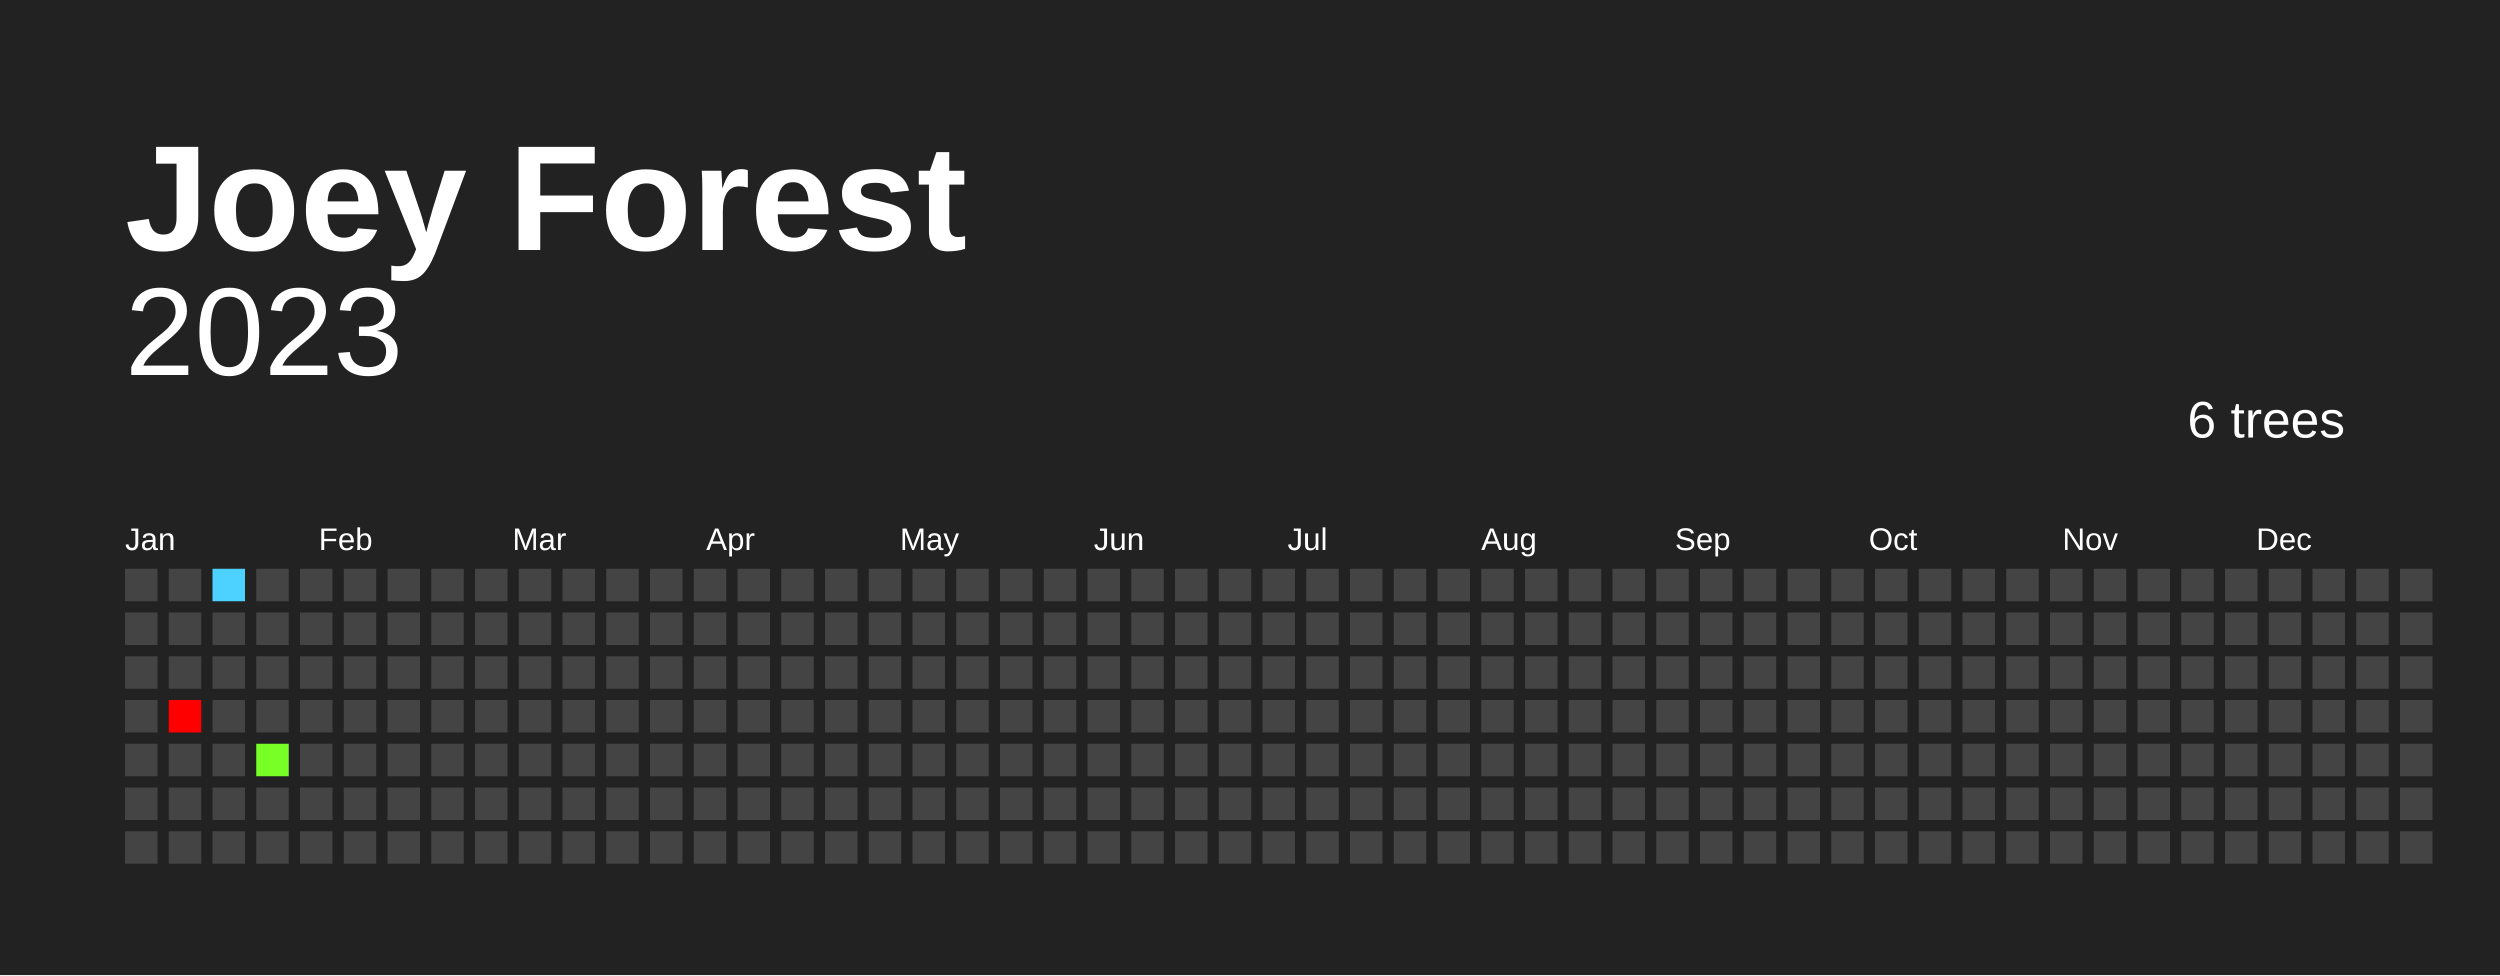
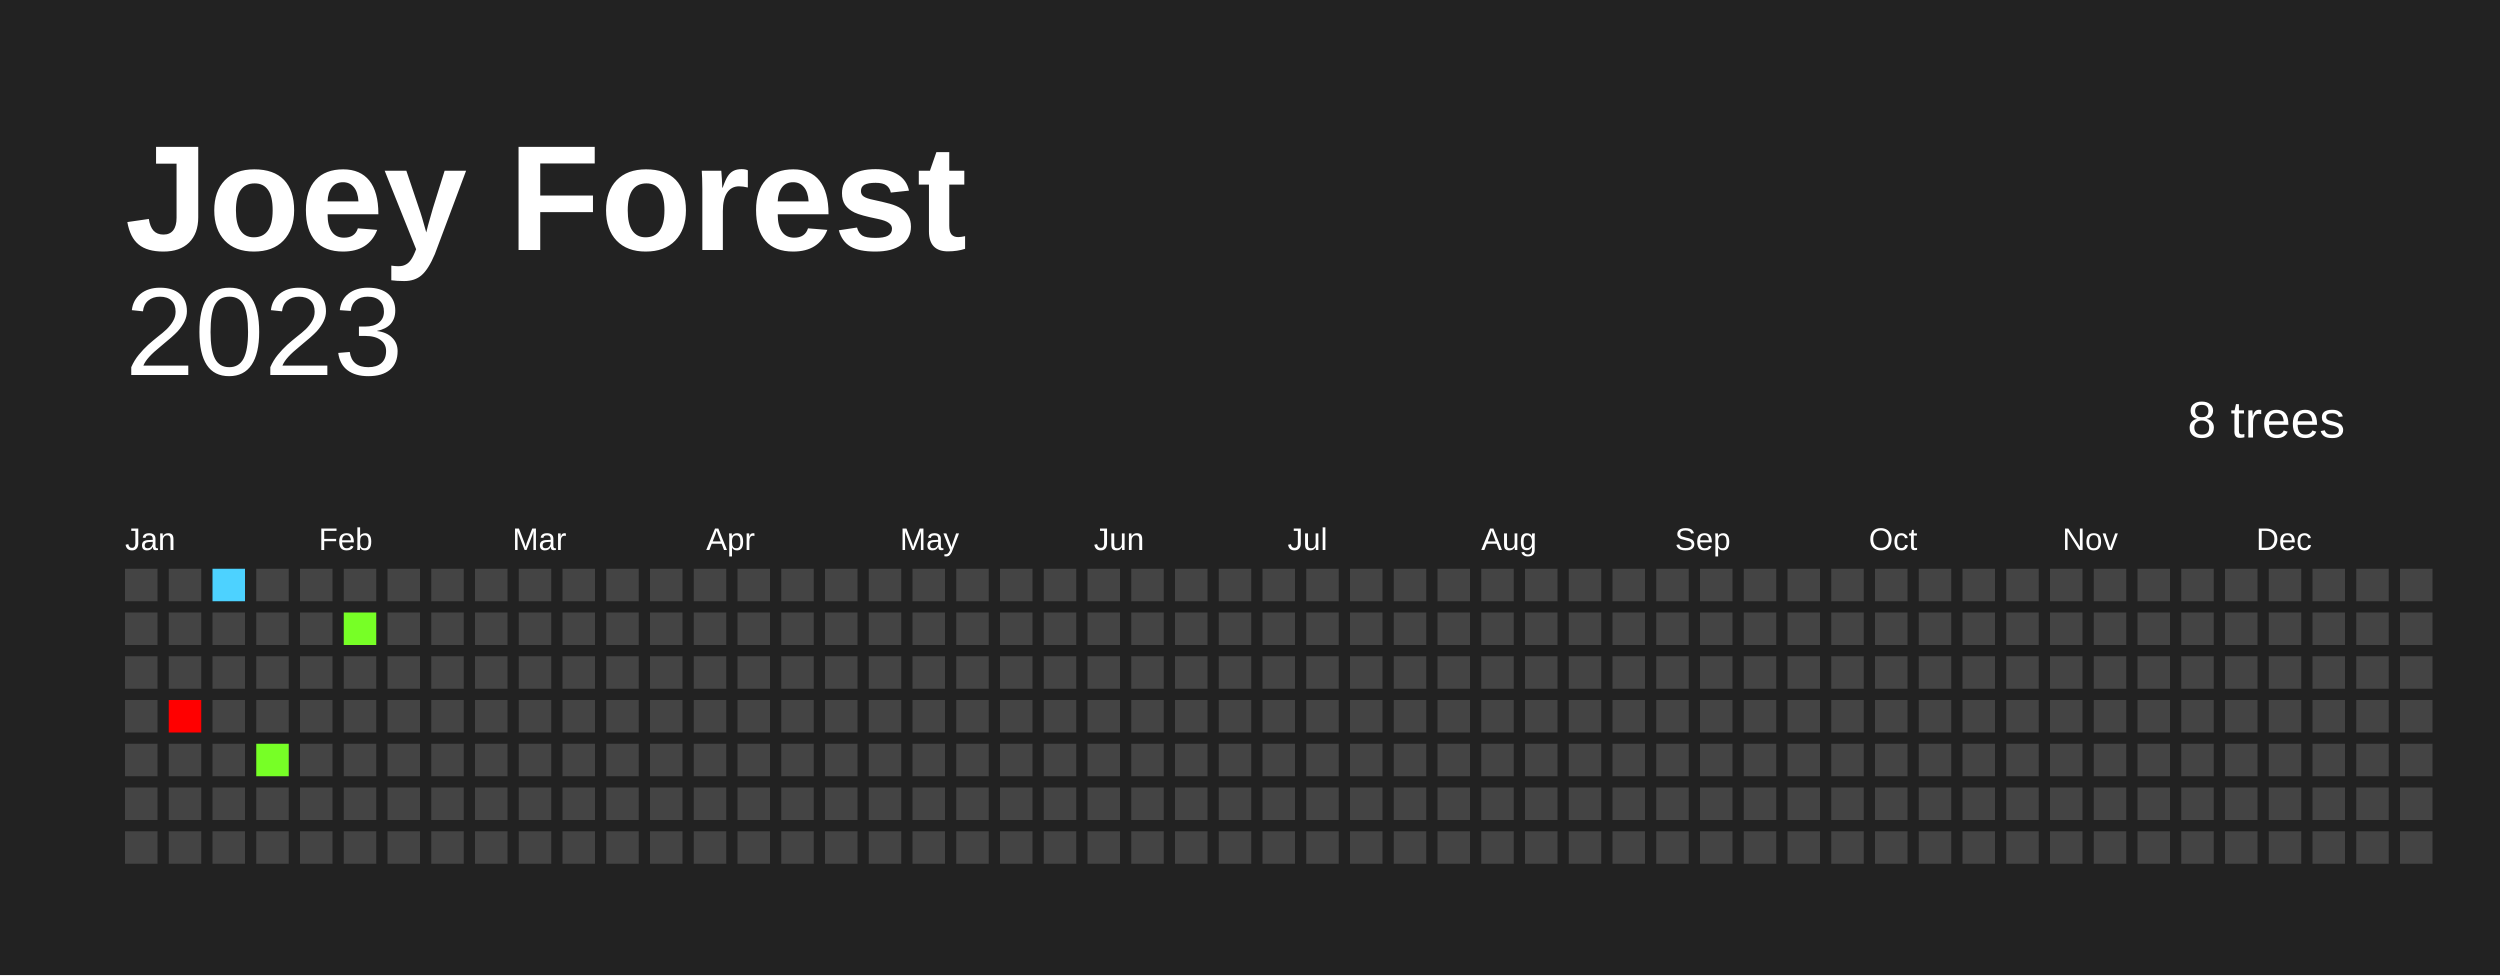
<svg xmlns="http://www.w3.org/2000/svg" baseProfile="full" height="78mm" version="1.1" viewBox="0,0,200,78" width="200mm">
  <defs />
  <rect fill="#222222" height="78" width="200" x="0" y="0" />
  <text fill="#FFFFFF" style="font-size:12px; font-family:Arial; font-weight:bold;" x="10" y="20">Joey Forest</text>
  <text alignment-baseline="hanging" fill="#FFFFFF" style="font-size:10.0px; font-family:Arial;" x="10" y="30">2023</text>
-   <text alignment-baseline="hanging" fill="#FFFFFF" style="font-size:4.125px; font-family:Arial;" x="175" y="35">6 trees</text>
+   <text alignment-baseline="hanging" fill="#FFFFFF" style="font-size:4.125px; font-family:Arial;" x="175" y="35">8 trees</text>
  <text fill="#FFFFFF" style="font-size:2.5px; font-family:Arial" x="10.0" y="44">Jan</text>
  <text fill="#FFFFFF" style="font-size:2.5px; font-family:Arial" x="25.5" y="44">Feb</text>
  <text fill="#FFFFFF" style="font-size:2.5px; font-family:Arial" x="41.0" y="44">Mar</text>
  <text fill="#FFFFFF" style="font-size:2.5px; font-family:Arial" x="56.5" y="44">Apr</text>
  <text fill="#FFFFFF" style="font-size:2.5px; font-family:Arial" x="72.0" y="44">May</text>
  <text fill="#FFFFFF" style="font-size:2.5px; font-family:Arial" x="87.5" y="44">Jun</text>
  <text fill="#FFFFFF" style="font-size:2.5px; font-family:Arial" x="103.0" y="44">Jul</text>
  <text fill="#FFFFFF" style="font-size:2.5px; font-family:Arial" x="118.5" y="44">Aug</text>
  <text fill="#FFFFFF" style="font-size:2.5px; font-family:Arial" x="134.0" y="44">Sep</text>
  <text fill="#FFFFFF" style="font-size:2.5px; font-family:Arial" x="149.5" y="44">Oct</text>
  <text fill="#FFFFFF" style="font-size:2.5px; font-family:Arial" x="165.0" y="44">Nov</text>
  <text fill="#FFFFFF" style="font-size:2.5px; font-family:Arial" x="180.5" y="44">Dec</text>
  <rect fill="#444444" height="2.6" width="2.6" x="10.0" y="45.5" />
  <rect fill="#444444" height="2.6" width="2.6" x="10.0" y="49.0" />
  <rect fill="#444444" height="2.6" width="2.6" x="10.0" y="52.5" />
  <rect fill="#444444" height="2.6" width="2.6" x="10.0" y="56.0" />
  <rect fill="#444444" height="2.6" width="2.6" x="10.0" y="59.5" />
  <rect fill="#444444" height="2.6" width="2.6" x="10.0" y="63.0" />
  <rect fill="#444444" height="2.6" width="2.6" x="10.0" y="66.5" />
  <rect fill="#444444" height="2.6" width="2.6" x="13.5" y="45.5" />
  <rect fill="#444444" height="2.6" width="2.6" x="13.5" y="49.0" />
  <rect fill="#444444" height="2.6" width="2.6" x="13.5" y="52.5" />
  <rect fill="red" height="2.6" width="2.6" x="13.5" y="56.0" />
  <rect fill="#444444" height="2.6" width="2.6" x="13.5" y="59.5" />
  <rect fill="#444444" height="2.6" width="2.6" x="13.5" y="63.0" />
  <rect fill="#444444" height="2.6" width="2.6" x="13.5" y="66.5" />
  <rect fill="#4dd2ff" height="2.6" width="2.6" x="17.0" y="45.5" />
  <rect fill="#444444" height="2.6" width="2.6" x="17.0" y="49.0" />
  <rect fill="#444444" height="2.6" width="2.6" x="17.0" y="52.5" />
  <rect fill="#444444" height="2.6" width="2.6" x="17.0" y="56.0" />
  <rect fill="#444444" height="2.6" width="2.6" x="17.0" y="59.5" />
  <rect fill="#444444" height="2.6" width="2.6" x="17.0" y="63.0" />
  <rect fill="#444444" height="2.6" width="2.6" x="17.0" y="66.5" />
  <rect fill="#444444" height="2.6" width="2.6" x="20.5" y="45.5" />
  <rect fill="#444444" height="2.6" width="2.6" x="20.5" y="49.0" />
  <rect fill="#444444" height="2.6" width="2.6" x="20.5" y="52.5" />
  <rect fill="#444444" height="2.6" width="2.6" x="20.5" y="56.0" />
  <rect fill="#77ff26" height="2.6" width="2.6" x="20.5" y="59.5" />
  <rect fill="#444444" height="2.6" width="2.6" x="20.5" y="63.0" />
  <rect fill="#444444" height="2.6" width="2.6" x="20.5" y="66.5" />
  <rect fill="#444444" height="2.6" width="2.6" x="24.0" y="45.5" />
  <rect fill="#444444" height="2.6" width="2.6" x="24.0" y="49.0" />
  <rect fill="#444444" height="2.6" width="2.6" x="24.0" y="52.5" />
  <rect fill="#444444" height="2.6" width="2.6" x="24.0" y="56.0" />
  <rect fill="#444444" height="2.6" width="2.6" x="24.0" y="59.5" />
  <rect fill="#444444" height="2.6" width="2.6" x="24.0" y="63.0" />
  <rect fill="#444444" height="2.6" width="2.6" x="24.0" y="66.5" />
  <rect fill="#444444" height="2.6" width="2.6" x="27.5" y="45.5" />
-   <rect fill="#444444" height="2.6" width="2.6" x="27.5" y="49.0" />
+   <rect fill="#77ff26" height="2.6" width="2.6" x="27.5" y="49.0" />
  <rect fill="#444444" height="2.6" width="2.6" x="27.5" y="52.5" />
  <rect fill="#444444" height="2.6" width="2.6" x="27.5" y="56.0" />
  <rect fill="#444444" height="2.6" width="2.6" x="27.5" y="59.5" />
  <rect fill="#444444" height="2.6" width="2.6" x="27.5" y="63.0" />
  <rect fill="#444444" height="2.6" width="2.6" x="27.5" y="66.5" />
  <rect fill="#444444" height="2.6" width="2.6" x="31.0" y="45.5" />
  <rect fill="#444444" height="2.6" width="2.6" x="31.0" y="49.0" />
  <rect fill="#444444" height="2.6" width="2.6" x="31.0" y="52.5" />
  <rect fill="#444444" height="2.6" width="2.6" x="31.0" y="56.0" />
  <rect fill="#444444" height="2.6" width="2.6" x="31.0" y="59.5" />
  <rect fill="#444444" height="2.6" width="2.6" x="31.0" y="63.0" />
  <rect fill="#444444" height="2.6" width="2.6" x="31.0" y="66.5" />
  <rect fill="#444444" height="2.6" width="2.6" x="34.5" y="45.5" />
  <rect fill="#444444" height="2.6" width="2.6" x="34.5" y="49.0" />
  <rect fill="#444444" height="2.6" width="2.6" x="34.5" y="52.5" />
  <rect fill="#444444" height="2.6" width="2.6" x="34.5" y="56.0" />
  <rect fill="#444444" height="2.6" width="2.6" x="34.5" y="59.5" />
  <rect fill="#444444" height="2.6" width="2.6" x="34.5" y="63.0" />
  <rect fill="#444444" height="2.6" width="2.6" x="34.5" y="66.5" />
  <rect fill="#444444" height="2.6" width="2.6" x="38.0" y="45.5" />
  <rect fill="#444444" height="2.6" width="2.6" x="38.0" y="49.0" />
  <rect fill="#444444" height="2.6" width="2.6" x="38.0" y="52.5" />
  <rect fill="#444444" height="2.6" width="2.6" x="38.0" y="56.0" />
  <rect fill="#444444" height="2.6" width="2.6" x="38.0" y="59.5" />
  <rect fill="#444444" height="2.6" width="2.6" x="38.0" y="63.0" />
  <rect fill="#444444" height="2.6" width="2.6" x="38.0" y="66.5" />
  <rect fill="#444444" height="2.6" width="2.6" x="41.5" y="45.5" />
  <rect fill="#444444" height="2.6" width="2.6" x="41.5" y="49.0" />
  <rect fill="#444444" height="2.6" width="2.6" x="41.5" y="52.5" />
  <rect fill="#444444" height="2.6" width="2.6" x="41.5" y="56.0" />
  <rect fill="#444444" height="2.6" width="2.6" x="41.5" y="59.5" />
  <rect fill="#444444" height="2.6" width="2.6" x="41.5" y="63.0" />
  <rect fill="#444444" height="2.6" width="2.6" x="41.5" y="66.5" />
  <rect fill="#444444" height="2.6" width="2.6" x="45.0" y="45.5" />
  <rect fill="#444444" height="2.6" width="2.6" x="45.0" y="49.0" />
  <rect fill="#444444" height="2.6" width="2.6" x="45.0" y="52.5" />
  <rect fill="#444444" height="2.6" width="2.6" x="45.0" y="56.0" />
  <rect fill="#444444" height="2.6" width="2.6" x="45.0" y="59.5" />
  <rect fill="#444444" height="2.6" width="2.6" x="45.0" y="63.0" />
  <rect fill="#444444" height="2.6" width="2.6" x="45.0" y="66.5" />
  <rect fill="#444444" height="2.6" width="2.6" x="48.5" y="45.5" />
  <rect fill="#444444" height="2.6" width="2.6" x="48.5" y="49.0" />
  <rect fill="#444444" height="2.6" width="2.6" x="48.5" y="52.5" />
  <rect fill="#444444" height="2.6" width="2.6" x="48.5" y="56.0" />
  <rect fill="#444444" height="2.6" width="2.6" x="48.5" y="59.5" />
  <rect fill="#444444" height="2.6" width="2.6" x="48.5" y="63.0" />
  <rect fill="#444444" height="2.6" width="2.6" x="48.5" y="66.5" />
  <rect fill="#444444" height="2.6" width="2.6" x="52.0" y="45.5" />
  <rect fill="#444444" height="2.6" width="2.6" x="52.0" y="49.0" />
  <rect fill="#444444" height="2.6" width="2.6" x="52.0" y="52.5" />
  <rect fill="#444444" height="2.6" width="2.6" x="52.0" y="56.0" />
  <rect fill="#444444" height="2.6" width="2.6" x="52.0" y="59.5" />
  <rect fill="#444444" height="2.6" width="2.6" x="52.0" y="63.0" />
  <rect fill="#444444" height="2.6" width="2.6" x="52.0" y="66.5" />
  <rect fill="#444444" height="2.6" width="2.6" x="55.5" y="45.5" />
  <rect fill="#444444" height="2.6" width="2.6" x="55.5" y="49.0" />
  <rect fill="#444444" height="2.6" width="2.6" x="55.5" y="52.5" />
  <rect fill="#444444" height="2.6" width="2.6" x="55.5" y="56.0" />
  <rect fill="#444444" height="2.6" width="2.6" x="55.5" y="59.5" />
  <rect fill="#444444" height="2.6" width="2.6" x="55.5" y="63.0" />
  <rect fill="#444444" height="2.6" width="2.6" x="55.5" y="66.5" />
  <rect fill="#444444" height="2.6" width="2.6" x="59.0" y="45.5" />
  <rect fill="#444444" height="2.6" width="2.6" x="59.0" y="49.0" />
  <rect fill="#444444" height="2.6" width="2.6" x="59.0" y="52.5" />
  <rect fill="#444444" height="2.6" width="2.6" x="59.0" y="56.0" />
  <rect fill="#444444" height="2.6" width="2.6" x="59.0" y="59.5" />
  <rect fill="#444444" height="2.6" width="2.6" x="59.0" y="63.0" />
  <rect fill="#444444" height="2.6" width="2.6" x="59.0" y="66.5" />
  <rect fill="#444444" height="2.6" width="2.6" x="62.5" y="45.5" />
  <rect fill="#444444" height="2.6" width="2.6" x="62.5" y="49.0" />
  <rect fill="#444444" height="2.6" width="2.6" x="62.5" y="52.5" />
  <rect fill="#444444" height="2.6" width="2.6" x="62.5" y="56.0" />
  <rect fill="#444444" height="2.6" width="2.6" x="62.5" y="59.5" />
  <rect fill="#444444" height="2.6" width="2.6" x="62.5" y="63.0" />
  <rect fill="#444444" height="2.6" width="2.6" x="62.5" y="66.5" />
  <rect fill="#444444" height="2.6" width="2.6" x="66.0" y="45.5" />
  <rect fill="#444444" height="2.6" width="2.6" x="66.0" y="49.0" />
  <rect fill="#444444" height="2.6" width="2.6" x="66.0" y="52.5" />
  <rect fill="#444444" height="2.6" width="2.6" x="66.0" y="56.0" />
  <rect fill="#444444" height="2.6" width="2.6" x="66.0" y="59.5" />
  <rect fill="#444444" height="2.6" width="2.6" x="66.0" y="63.0" />
  <rect fill="#444444" height="2.6" width="2.6" x="66.0" y="66.5" />
  <rect fill="#444444" height="2.6" width="2.6" x="69.5" y="45.5" />
  <rect fill="#444444" height="2.6" width="2.6" x="69.5" y="49.0" />
  <rect fill="#444444" height="2.6" width="2.6" x="69.5" y="52.5" />
  <rect fill="#444444" height="2.6" width="2.6" x="69.5" y="56.0" />
  <rect fill="#444444" height="2.6" width="2.6" x="69.5" y="59.5" />
  <rect fill="#444444" height="2.6" width="2.6" x="69.5" y="63.0" />
  <rect fill="#444444" height="2.6" width="2.6" x="69.5" y="66.5" />
  <rect fill="#444444" height="2.6" width="2.6" x="73.0" y="45.5" />
  <rect fill="#444444" height="2.6" width="2.6" x="73.0" y="49.0" />
  <rect fill="#444444" height="2.6" width="2.6" x="73.0" y="52.5" />
  <rect fill="#444444" height="2.6" width="2.6" x="73.0" y="56.0" />
  <rect fill="#444444" height="2.6" width="2.6" x="73.0" y="59.5" />
  <rect fill="#444444" height="2.6" width="2.6" x="73.0" y="63.0" />
  <rect fill="#444444" height="2.6" width="2.6" x="73.0" y="66.5" />
  <rect fill="#444444" height="2.6" width="2.6" x="76.5" y="45.5" />
  <rect fill="#444444" height="2.6" width="2.6" x="76.5" y="49.0" />
  <rect fill="#444444" height="2.6" width="2.6" x="76.5" y="52.5" />
  <rect fill="#444444" height="2.6" width="2.6" x="76.5" y="56.0" />
  <rect fill="#444444" height="2.6" width="2.6" x="76.5" y="59.5" />
  <rect fill="#444444" height="2.6" width="2.6" x="76.5" y="63.0" />
  <rect fill="#444444" height="2.6" width="2.6" x="76.5" y="66.5" />
  <rect fill="#444444" height="2.6" width="2.6" x="80.0" y="45.5" />
  <rect fill="#444444" height="2.6" width="2.6" x="80.0" y="49.0" />
  <rect fill="#444444" height="2.6" width="2.6" x="80.0" y="52.5" />
  <rect fill="#444444" height="2.6" width="2.6" x="80.0" y="56.0" />
  <rect fill="#444444" height="2.6" width="2.6" x="80.0" y="59.5" />
  <rect fill="#444444" height="2.6" width="2.6" x="80.0" y="63.0" />
  <rect fill="#444444" height="2.6" width="2.6" x="80.0" y="66.5" />
  <rect fill="#444444" height="2.6" width="2.6" x="83.5" y="45.5" />
  <rect fill="#444444" height="2.6" width="2.6" x="83.5" y="49.0" />
  <rect fill="#444444" height="2.6" width="2.6" x="83.5" y="52.5" />
  <rect fill="#444444" height="2.6" width="2.6" x="83.5" y="56.0" />
  <rect fill="#444444" height="2.6" width="2.6" x="83.5" y="59.5" />
  <rect fill="#444444" height="2.6" width="2.6" x="83.5" y="63.0" />
  <rect fill="#444444" height="2.6" width="2.6" x="83.5" y="66.5" />
  <rect fill="#444444" height="2.6" width="2.6" x="87.0" y="45.5" />
  <rect fill="#444444" height="2.6" width="2.6" x="87.0" y="49.0" />
  <rect fill="#444444" height="2.6" width="2.6" x="87.0" y="52.5" />
  <rect fill="#444444" height="2.6" width="2.6" x="87.0" y="56.0" />
  <rect fill="#444444" height="2.6" width="2.6" x="87.0" y="59.5" />
  <rect fill="#444444" height="2.6" width="2.6" x="87.0" y="63.0" />
  <rect fill="#444444" height="2.6" width="2.6" x="87.0" y="66.5" />
  <rect fill="#444444" height="2.6" width="2.6" x="90.5" y="45.5" />
  <rect fill="#444444" height="2.6" width="2.6" x="90.5" y="49.0" />
  <rect fill="#444444" height="2.6" width="2.6" x="90.5" y="52.5" />
  <rect fill="#444444" height="2.6" width="2.6" x="90.5" y="56.0" />
  <rect fill="#444444" height="2.6" width="2.6" x="90.5" y="59.5" />
  <rect fill="#444444" height="2.6" width="2.6" x="90.5" y="63.0" />
  <rect fill="#444444" height="2.6" width="2.6" x="90.5" y="66.5" />
  <rect fill="#444444" height="2.6" width="2.6" x="94.0" y="45.5" />
  <rect fill="#444444" height="2.6" width="2.6" x="94.0" y="49.0" />
  <rect fill="#444444" height="2.6" width="2.6" x="94.0" y="52.5" />
  <rect fill="#444444" height="2.6" width="2.6" x="94.0" y="56.0" />
  <rect fill="#444444" height="2.6" width="2.6" x="94.0" y="59.5" />
  <rect fill="#444444" height="2.6" width="2.6" x="94.0" y="63.0" />
  <rect fill="#444444" height="2.6" width="2.6" x="94.0" y="66.5" />
  <rect fill="#444444" height="2.6" width="2.6" x="97.5" y="45.5" />
  <rect fill="#444444" height="2.6" width="2.6" x="97.5" y="49.0" />
  <rect fill="#444444" height="2.6" width="2.6" x="97.5" y="52.5" />
  <rect fill="#444444" height="2.6" width="2.6" x="97.5" y="56.0" />
  <rect fill="#444444" height="2.6" width="2.6" x="97.5" y="59.5" />
  <rect fill="#444444" height="2.6" width="2.6" x="97.5" y="63.0" />
  <rect fill="#444444" height="2.6" width="2.6" x="97.5" y="66.5" />
  <rect fill="#444444" height="2.6" width="2.6" x="101.0" y="45.5" />
  <rect fill="#444444" height="2.6" width="2.6" x="101.0" y="49.0" />
  <rect fill="#444444" height="2.6" width="2.6" x="101.0" y="52.5" />
  <rect fill="#444444" height="2.6" width="2.6" x="101.0" y="56.0" />
  <rect fill="#444444" height="2.6" width="2.6" x="101.0" y="59.5" />
  <rect fill="#444444" height="2.6" width="2.6" x="101.0" y="63.0" />
  <rect fill="#444444" height="2.6" width="2.6" x="101.0" y="66.5" />
  <rect fill="#444444" height="2.6" width="2.6" x="104.5" y="45.5" />
  <rect fill="#444444" height="2.6" width="2.6" x="104.5" y="49.0" />
  <rect fill="#444444" height="2.6" width="2.6" x="104.5" y="52.5" />
  <rect fill="#444444" height="2.6" width="2.6" x="104.5" y="56.0" />
  <rect fill="#444444" height="2.6" width="2.6" x="104.5" y="59.5" />
  <rect fill="#444444" height="2.6" width="2.6" x="104.5" y="63.0" />
  <rect fill="#444444" height="2.6" width="2.6" x="104.5" y="66.5" />
  <rect fill="#444444" height="2.6" width="2.6" x="108.0" y="45.5" />
  <rect fill="#444444" height="2.6" width="2.6" x="108.0" y="49.0" />
  <rect fill="#444444" height="2.6" width="2.6" x="108.0" y="52.5" />
  <rect fill="#444444" height="2.6" width="2.6" x="108.0" y="56.0" />
  <rect fill="#444444" height="2.6" width="2.6" x="108.0" y="59.5" />
  <rect fill="#444444" height="2.6" width="2.6" x="108.0" y="63.0" />
  <rect fill="#444444" height="2.6" width="2.6" x="108.0" y="66.5" />
  <rect fill="#444444" height="2.6" width="2.6" x="111.5" y="45.5" />
  <rect fill="#444444" height="2.6" width="2.6" x="111.5" y="49.0" />
  <rect fill="#444444" height="2.6" width="2.6" x="111.5" y="52.5" />
  <rect fill="#444444" height="2.6" width="2.6" x="111.5" y="56.0" />
  <rect fill="#444444" height="2.6" width="2.6" x="111.5" y="59.5" />
  <rect fill="#444444" height="2.6" width="2.6" x="111.5" y="63.0" />
  <rect fill="#444444" height="2.6" width="2.6" x="111.5" y="66.5" />
  <rect fill="#444444" height="2.6" width="2.6" x="115.0" y="45.5" />
  <rect fill="#444444" height="2.6" width="2.6" x="115.0" y="49.0" />
  <rect fill="#444444" height="2.6" width="2.6" x="115.0" y="52.5" />
  <rect fill="#444444" height="2.6" width="2.6" x="115.0" y="56.0" />
  <rect fill="#444444" height="2.6" width="2.6" x="115.0" y="59.5" />
  <rect fill="#444444" height="2.6" width="2.6" x="115.0" y="63.0" />
  <rect fill="#444444" height="2.6" width="2.6" x="115.0" y="66.5" />
  <rect fill="#444444" height="2.6" width="2.6" x="118.5" y="45.5" />
  <rect fill="#444444" height="2.6" width="2.6" x="118.5" y="49.0" />
  <rect fill="#444444" height="2.6" width="2.6" x="118.5" y="52.5" />
  <rect fill="#444444" height="2.6" width="2.6" x="118.5" y="56.0" />
  <rect fill="#444444" height="2.6" width="2.6" x="118.5" y="59.5" />
  <rect fill="#444444" height="2.6" width="2.6" x="118.5" y="63.0" />
  <rect fill="#444444" height="2.6" width="2.6" x="118.5" y="66.5" />
  <rect fill="#444444" height="2.6" width="2.6" x="122.0" y="45.5" />
  <rect fill="#444444" height="2.6" width="2.6" x="122.0" y="49.0" />
  <rect fill="#444444" height="2.6" width="2.6" x="122.0" y="52.5" />
  <rect fill="#444444" height="2.6" width="2.6" x="122.0" y="56.0" />
  <rect fill="#444444" height="2.6" width="2.6" x="122.0" y="59.5" />
  <rect fill="#444444" height="2.6" width="2.6" x="122.0" y="63.0" />
  <rect fill="#444444" height="2.6" width="2.6" x="122.0" y="66.5" />
  <rect fill="#444444" height="2.6" width="2.6" x="125.5" y="45.5" />
  <rect fill="#444444" height="2.6" width="2.6" x="125.5" y="49.0" />
  <rect fill="#444444" height="2.6" width="2.6" x="125.5" y="52.5" />
  <rect fill="#444444" height="2.6" width="2.6" x="125.5" y="56.0" />
  <rect fill="#444444" height="2.6" width="2.6" x="125.5" y="59.5" />
  <rect fill="#444444" height="2.6" width="2.6" x="125.5" y="63.0" />
  <rect fill="#444444" height="2.6" width="2.6" x="125.5" y="66.5" />
  <rect fill="#444444" height="2.6" width="2.6" x="129.0" y="45.5" />
  <rect fill="#444444" height="2.6" width="2.6" x="129.0" y="49.0" />
  <rect fill="#444444" height="2.6" width="2.6" x="129.0" y="52.5" />
  <rect fill="#444444" height="2.6" width="2.6" x="129.0" y="56.0" />
  <rect fill="#444444" height="2.6" width="2.6" x="129.0" y="59.5" />
  <rect fill="#444444" height="2.6" width="2.6" x="129.0" y="63.0" />
  <rect fill="#444444" height="2.6" width="2.6" x="129.0" y="66.5" />
  <rect fill="#444444" height="2.6" width="2.6" x="132.5" y="45.5" />
  <rect fill="#444444" height="2.6" width="2.6" x="132.5" y="49.0" />
  <rect fill="#444444" height="2.6" width="2.6" x="132.5" y="52.5" />
  <rect fill="#444444" height="2.6" width="2.6" x="132.5" y="56.0" />
  <rect fill="#444444" height="2.6" width="2.6" x="132.5" y="59.5" />
  <rect fill="#444444" height="2.6" width="2.6" x="132.5" y="63.0" />
  <rect fill="#444444" height="2.6" width="2.6" x="132.5" y="66.5" />
  <rect fill="#444444" height="2.6" width="2.6" x="136.0" y="45.5" />
  <rect fill="#444444" height="2.6" width="2.6" x="136.0" y="49.0" />
  <rect fill="#444444" height="2.6" width="2.6" x="136.0" y="52.5" />
  <rect fill="#444444" height="2.6" width="2.6" x="136.0" y="56.0" />
  <rect fill="#444444" height="2.6" width="2.6" x="136.0" y="59.5" />
  <rect fill="#444444" height="2.6" width="2.6" x="136.0" y="63.0" />
  <rect fill="#444444" height="2.6" width="2.6" x="136.0" y="66.5" />
  <rect fill="#444444" height="2.6" width="2.6" x="139.5" y="45.5" />
  <rect fill="#444444" height="2.6" width="2.6" x="139.5" y="49.0" />
  <rect fill="#444444" height="2.6" width="2.6" x="139.5" y="52.5" />
  <rect fill="#444444" height="2.6" width="2.6" x="139.5" y="56.0" />
  <rect fill="#444444" height="2.6" width="2.6" x="139.5" y="59.5" />
  <rect fill="#444444" height="2.6" width="2.6" x="139.5" y="63.0" />
  <rect fill="#444444" height="2.6" width="2.6" x="139.5" y="66.5" />
  <rect fill="#444444" height="2.6" width="2.6" x="143.0" y="45.5" />
  <rect fill="#444444" height="2.6" width="2.6" x="143.0" y="49.0" />
  <rect fill="#444444" height="2.6" width="2.6" x="143.0" y="52.5" />
  <rect fill="#444444" height="2.6" width="2.6" x="143.0" y="56.0" />
  <rect fill="#444444" height="2.6" width="2.6" x="143.0" y="59.5" />
  <rect fill="#444444" height="2.6" width="2.6" x="143.0" y="63.0" />
  <rect fill="#444444" height="2.6" width="2.6" x="143.0" y="66.5" />
  <rect fill="#444444" height="2.6" width="2.6" x="146.5" y="45.5" />
  <rect fill="#444444" height="2.6" width="2.6" x="146.5" y="49.0" />
  <rect fill="#444444" height="2.6" width="2.6" x="146.5" y="52.5" />
  <rect fill="#444444" height="2.6" width="2.6" x="146.5" y="56.0" />
  <rect fill="#444444" height="2.6" width="2.6" x="146.5" y="59.5" />
  <rect fill="#444444" height="2.6" width="2.6" x="146.5" y="63.0" />
  <rect fill="#444444" height="2.6" width="2.6" x="146.5" y="66.5" />
  <rect fill="#444444" height="2.6" width="2.6" x="150.0" y="45.5" />
  <rect fill="#444444" height="2.6" width="2.6" x="150.0" y="49.0" />
  <rect fill="#444444" height="2.6" width="2.6" x="150.0" y="52.5" />
  <rect fill="#444444" height="2.6" width="2.6" x="150.0" y="56.0" />
  <rect fill="#444444" height="2.6" width="2.6" x="150.0" y="59.5" />
  <rect fill="#444444" height="2.6" width="2.6" x="150.0" y="63.0" />
  <rect fill="#444444" height="2.6" width="2.6" x="150.0" y="66.5" />
  <rect fill="#444444" height="2.6" width="2.6" x="153.5" y="45.5" />
  <rect fill="#444444" height="2.6" width="2.6" x="153.5" y="49.0" />
  <rect fill="#444444" height="2.6" width="2.6" x="153.5" y="52.5" />
  <rect fill="#444444" height="2.6" width="2.6" x="153.5" y="56.0" />
  <rect fill="#444444" height="2.6" width="2.6" x="153.5" y="59.5" />
  <rect fill="#444444" height="2.6" width="2.6" x="153.5" y="63.0" />
  <rect fill="#444444" height="2.6" width="2.6" x="153.5" y="66.5" />
  <rect fill="#444444" height="2.6" width="2.6" x="157.0" y="45.5" />
  <rect fill="#444444" height="2.6" width="2.6" x="157.0" y="49.0" />
  <rect fill="#444444" height="2.6" width="2.6" x="157.0" y="52.5" />
  <rect fill="#444444" height="2.6" width="2.6" x="157.0" y="56.0" />
  <rect fill="#444444" height="2.6" width="2.6" x="157.0" y="59.5" />
  <rect fill="#444444" height="2.6" width="2.6" x="157.0" y="63.0" />
  <rect fill="#444444" height="2.6" width="2.6" x="157.0" y="66.5" />
  <rect fill="#444444" height="2.6" width="2.6" x="160.5" y="45.5" />
  <rect fill="#444444" height="2.6" width="2.6" x="160.5" y="49.0" />
  <rect fill="#444444" height="2.6" width="2.6" x="160.5" y="52.5" />
  <rect fill="#444444" height="2.6" width="2.6" x="160.5" y="56.0" />
  <rect fill="#444444" height="2.6" width="2.6" x="160.5" y="59.5" />
  <rect fill="#444444" height="2.6" width="2.6" x="160.5" y="63.0" />
  <rect fill="#444444" height="2.6" width="2.6" x="160.5" y="66.5" />
  <rect fill="#444444" height="2.6" width="2.6" x="164.0" y="45.5" />
  <rect fill="#444444" height="2.6" width="2.6" x="164.0" y="49.0" />
  <rect fill="#444444" height="2.6" width="2.6" x="164.0" y="52.5" />
  <rect fill="#444444" height="2.6" width="2.6" x="164.0" y="56.0" />
  <rect fill="#444444" height="2.6" width="2.6" x="164.0" y="59.5" />
  <rect fill="#444444" height="2.6" width="2.6" x="164.0" y="63.0" />
  <rect fill="#444444" height="2.6" width="2.6" x="164.0" y="66.5" />
  <rect fill="#444444" height="2.6" width="2.6" x="167.5" y="45.5" />
  <rect fill="#444444" height="2.6" width="2.6" x="167.5" y="49.0" />
  <rect fill="#444444" height="2.6" width="2.6" x="167.5" y="52.5" />
  <rect fill="#444444" height="2.6" width="2.6" x="167.5" y="56.0" />
  <rect fill="#444444" height="2.6" width="2.6" x="167.5" y="59.5" />
  <rect fill="#444444" height="2.6" width="2.6" x="167.5" y="63.0" />
  <rect fill="#444444" height="2.6" width="2.6" x="167.5" y="66.5" />
  <rect fill="#444444" height="2.6" width="2.6" x="171.0" y="45.5" />
  <rect fill="#444444" height="2.6" width="2.6" x="171.0" y="49.0" />
  <rect fill="#444444" height="2.6" width="2.6" x="171.0" y="52.5" />
  <rect fill="#444444" height="2.6" width="2.6" x="171.0" y="56.0" />
  <rect fill="#444444" height="2.6" width="2.6" x="171.0" y="59.5" />
  <rect fill="#444444" height="2.6" width="2.6" x="171.0" y="63.0" />
  <rect fill="#444444" height="2.6" width="2.6" x="171.0" y="66.5" />
  <rect fill="#444444" height="2.6" width="2.6" x="174.5" y="45.5" />
  <rect fill="#444444" height="2.6" width="2.6" x="174.5" y="49.0" />
  <rect fill="#444444" height="2.6" width="2.6" x="174.5" y="52.5" />
  <rect fill="#444444" height="2.6" width="2.6" x="174.5" y="56.0" />
  <rect fill="#444444" height="2.6" width="2.6" x="174.5" y="59.5" />
  <rect fill="#444444" height="2.6" width="2.6" x="174.5" y="63.0" />
  <rect fill="#444444" height="2.6" width="2.6" x="174.5" y="66.5" />
  <rect fill="#444444" height="2.6" width="2.6" x="178.0" y="45.5" />
  <rect fill="#444444" height="2.6" width="2.6" x="178.0" y="49.0" />
  <rect fill="#444444" height="2.6" width="2.6" x="178.0" y="52.5" />
  <rect fill="#444444" height="2.6" width="2.6" x="178.0" y="56.0" />
  <rect fill="#444444" height="2.6" width="2.6" x="178.0" y="59.5" />
  <rect fill="#444444" height="2.6" width="2.6" x="178.0" y="63.0" />
  <rect fill="#444444" height="2.6" width="2.6" x="178.0" y="66.5" />
  <rect fill="#444444" height="2.6" width="2.6" x="181.5" y="45.5" />
  <rect fill="#444444" height="2.6" width="2.6" x="181.5" y="49.0" />
  <rect fill="#444444" height="2.6" width="2.6" x="181.5" y="52.5" />
  <rect fill="#444444" height="2.6" width="2.6" x="181.5" y="56.0" />
  <rect fill="#444444" height="2.6" width="2.6" x="181.5" y="59.5" />
  <rect fill="#444444" height="2.6" width="2.6" x="181.5" y="63.0" />
  <rect fill="#444444" height="2.6" width="2.6" x="181.5" y="66.5" />
  <rect fill="#444444" height="2.6" width="2.6" x="185.0" y="45.5" />
  <rect fill="#444444" height="2.6" width="2.6" x="185.0" y="49.0" />
  <rect fill="#444444" height="2.6" width="2.6" x="185.0" y="52.5" />
  <rect fill="#444444" height="2.6" width="2.6" x="185.0" y="56.0" />
  <rect fill="#444444" height="2.6" width="2.6" x="185.0" y="59.5" />
  <rect fill="#444444" height="2.6" width="2.6" x="185.0" y="63.0" />
  <rect fill="#444444" height="2.6" width="2.6" x="185.0" y="66.5" />
  <rect fill="#444444" height="2.6" width="2.6" x="188.5" y="45.5" />
  <rect fill="#444444" height="2.6" width="2.6" x="188.5" y="49.0" />
  <rect fill="#444444" height="2.6" width="2.6" x="188.5" y="52.5" />
  <rect fill="#444444" height="2.6" width="2.6" x="188.5" y="56.0" />
  <rect fill="#444444" height="2.6" width="2.6" x="188.5" y="59.5" />
  <rect fill="#444444" height="2.6" width="2.6" x="188.5" y="63.0" />
  <rect fill="#444444" height="2.6" width="2.6" x="188.5" y="66.5" />
  <rect fill="#444444" height="2.6" width="2.6" x="192.0" y="45.5" />
  <rect fill="#444444" height="2.6" width="2.6" x="192.0" y="49.0" />
  <rect fill="#444444" height="2.6" width="2.6" x="192.0" y="52.5" />
  <rect fill="#444444" height="2.6" width="2.6" x="192.0" y="56.0" />
  <rect fill="#444444" height="2.6" width="2.6" x="192.0" y="59.5" />
  <rect fill="#444444" height="2.6" width="2.6" x="192.0" y="63.0" />
  <rect fill="#444444" height="2.6" width="2.6" x="192.0" y="66.5" />
</svg>
